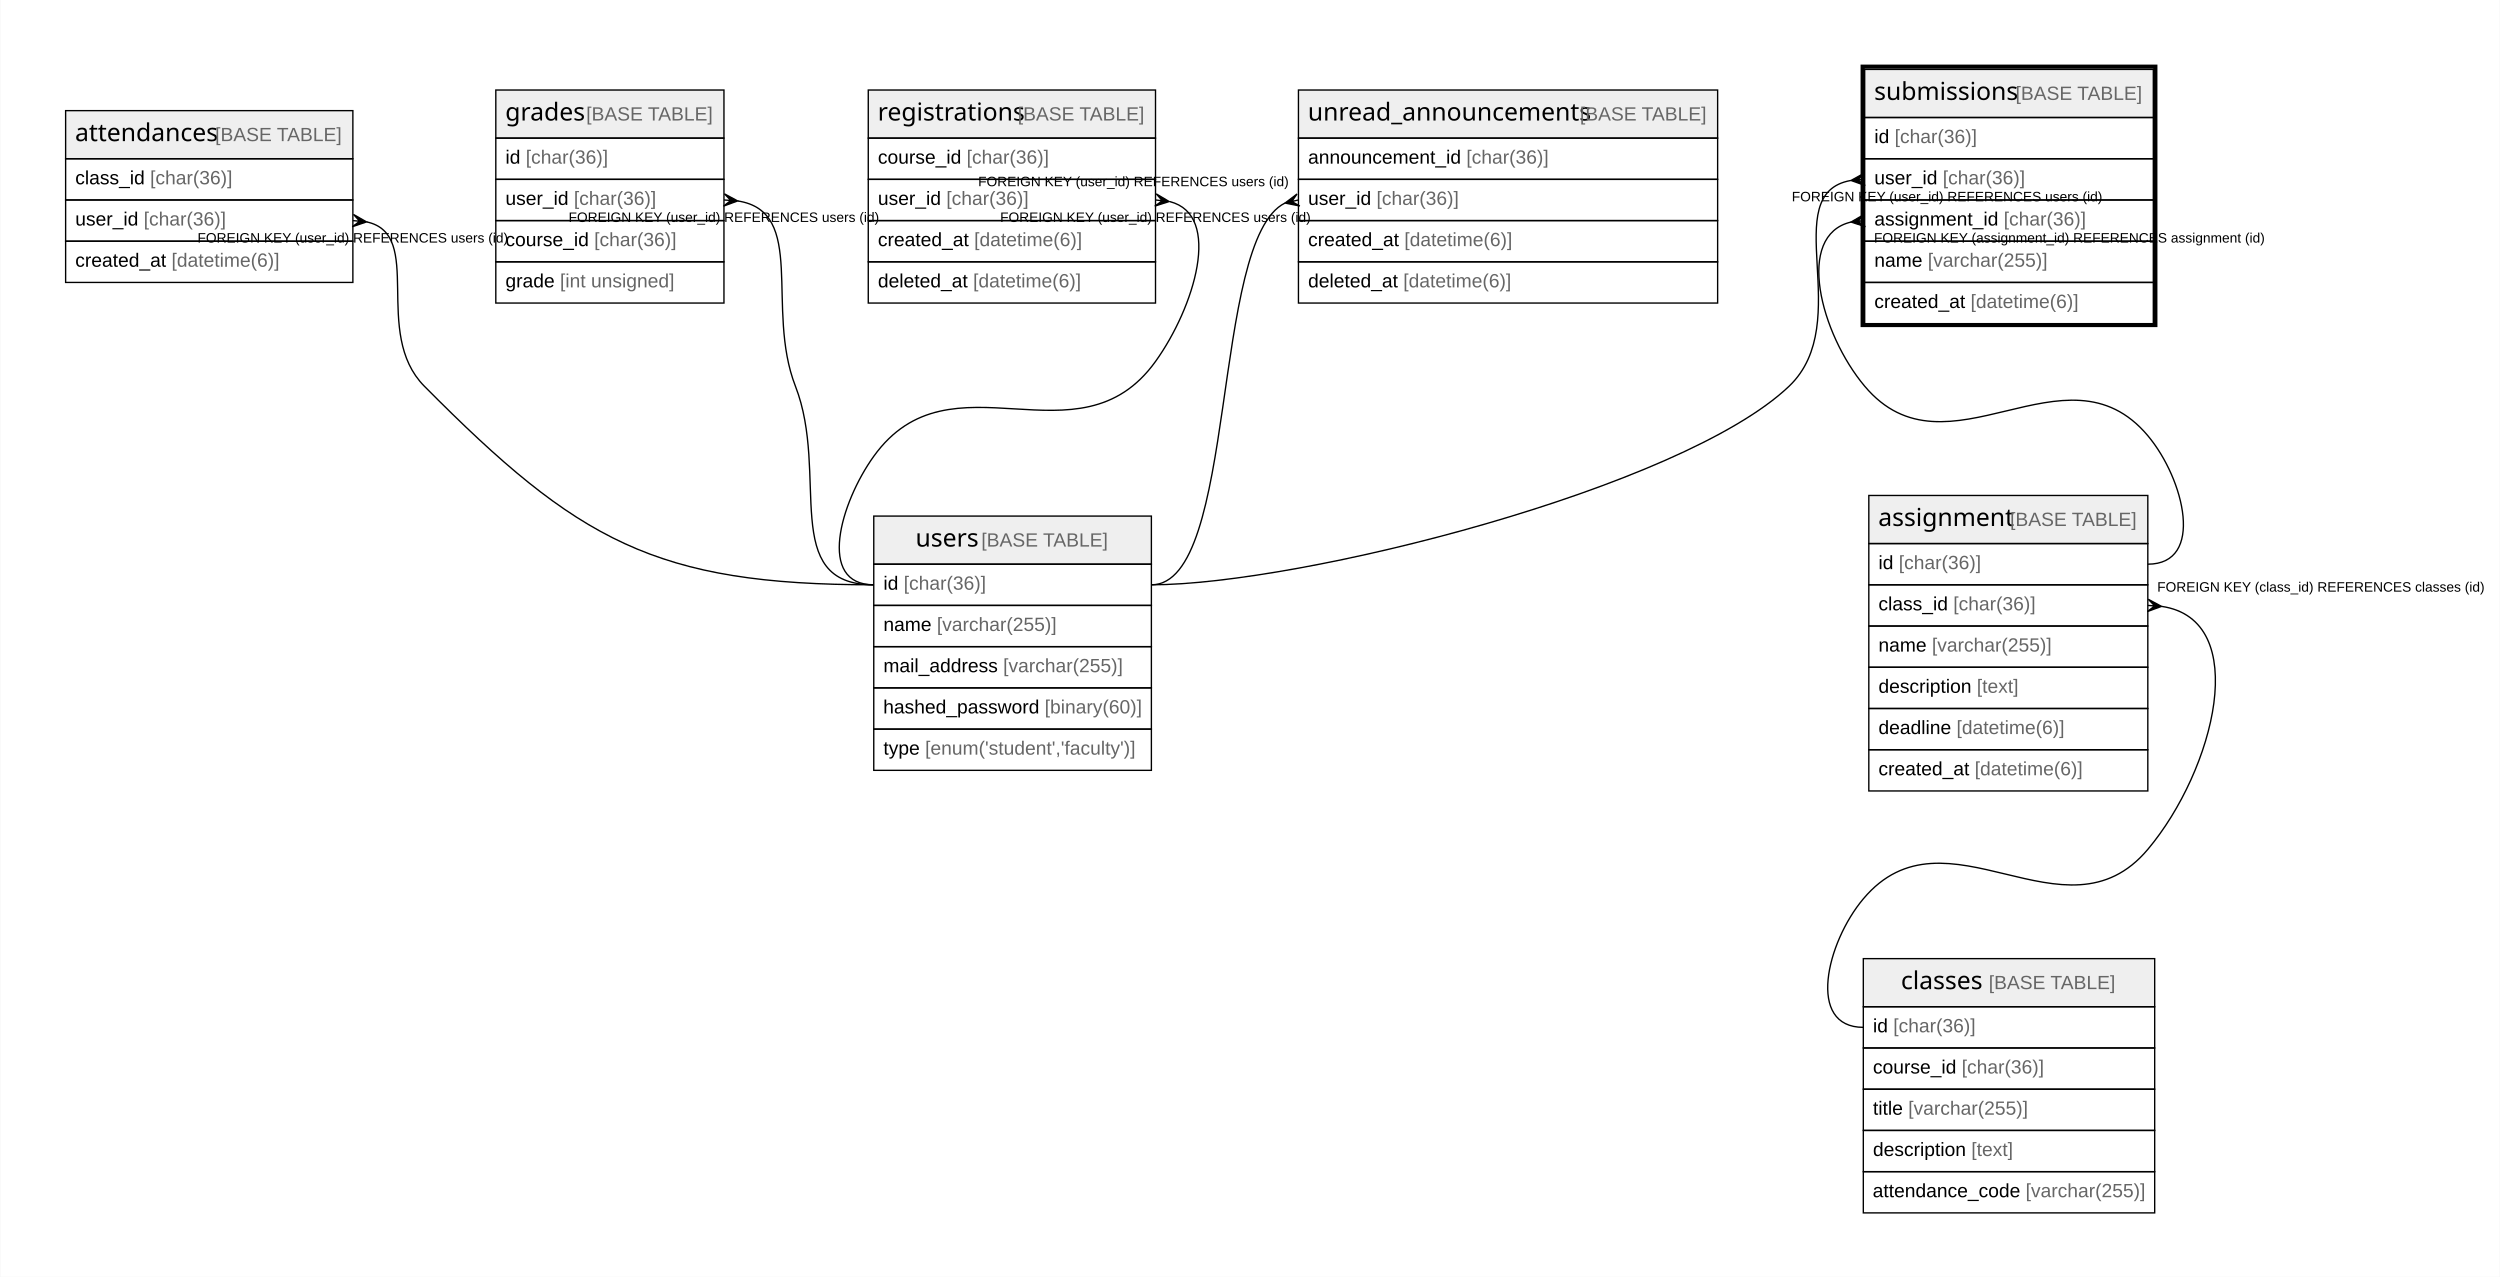
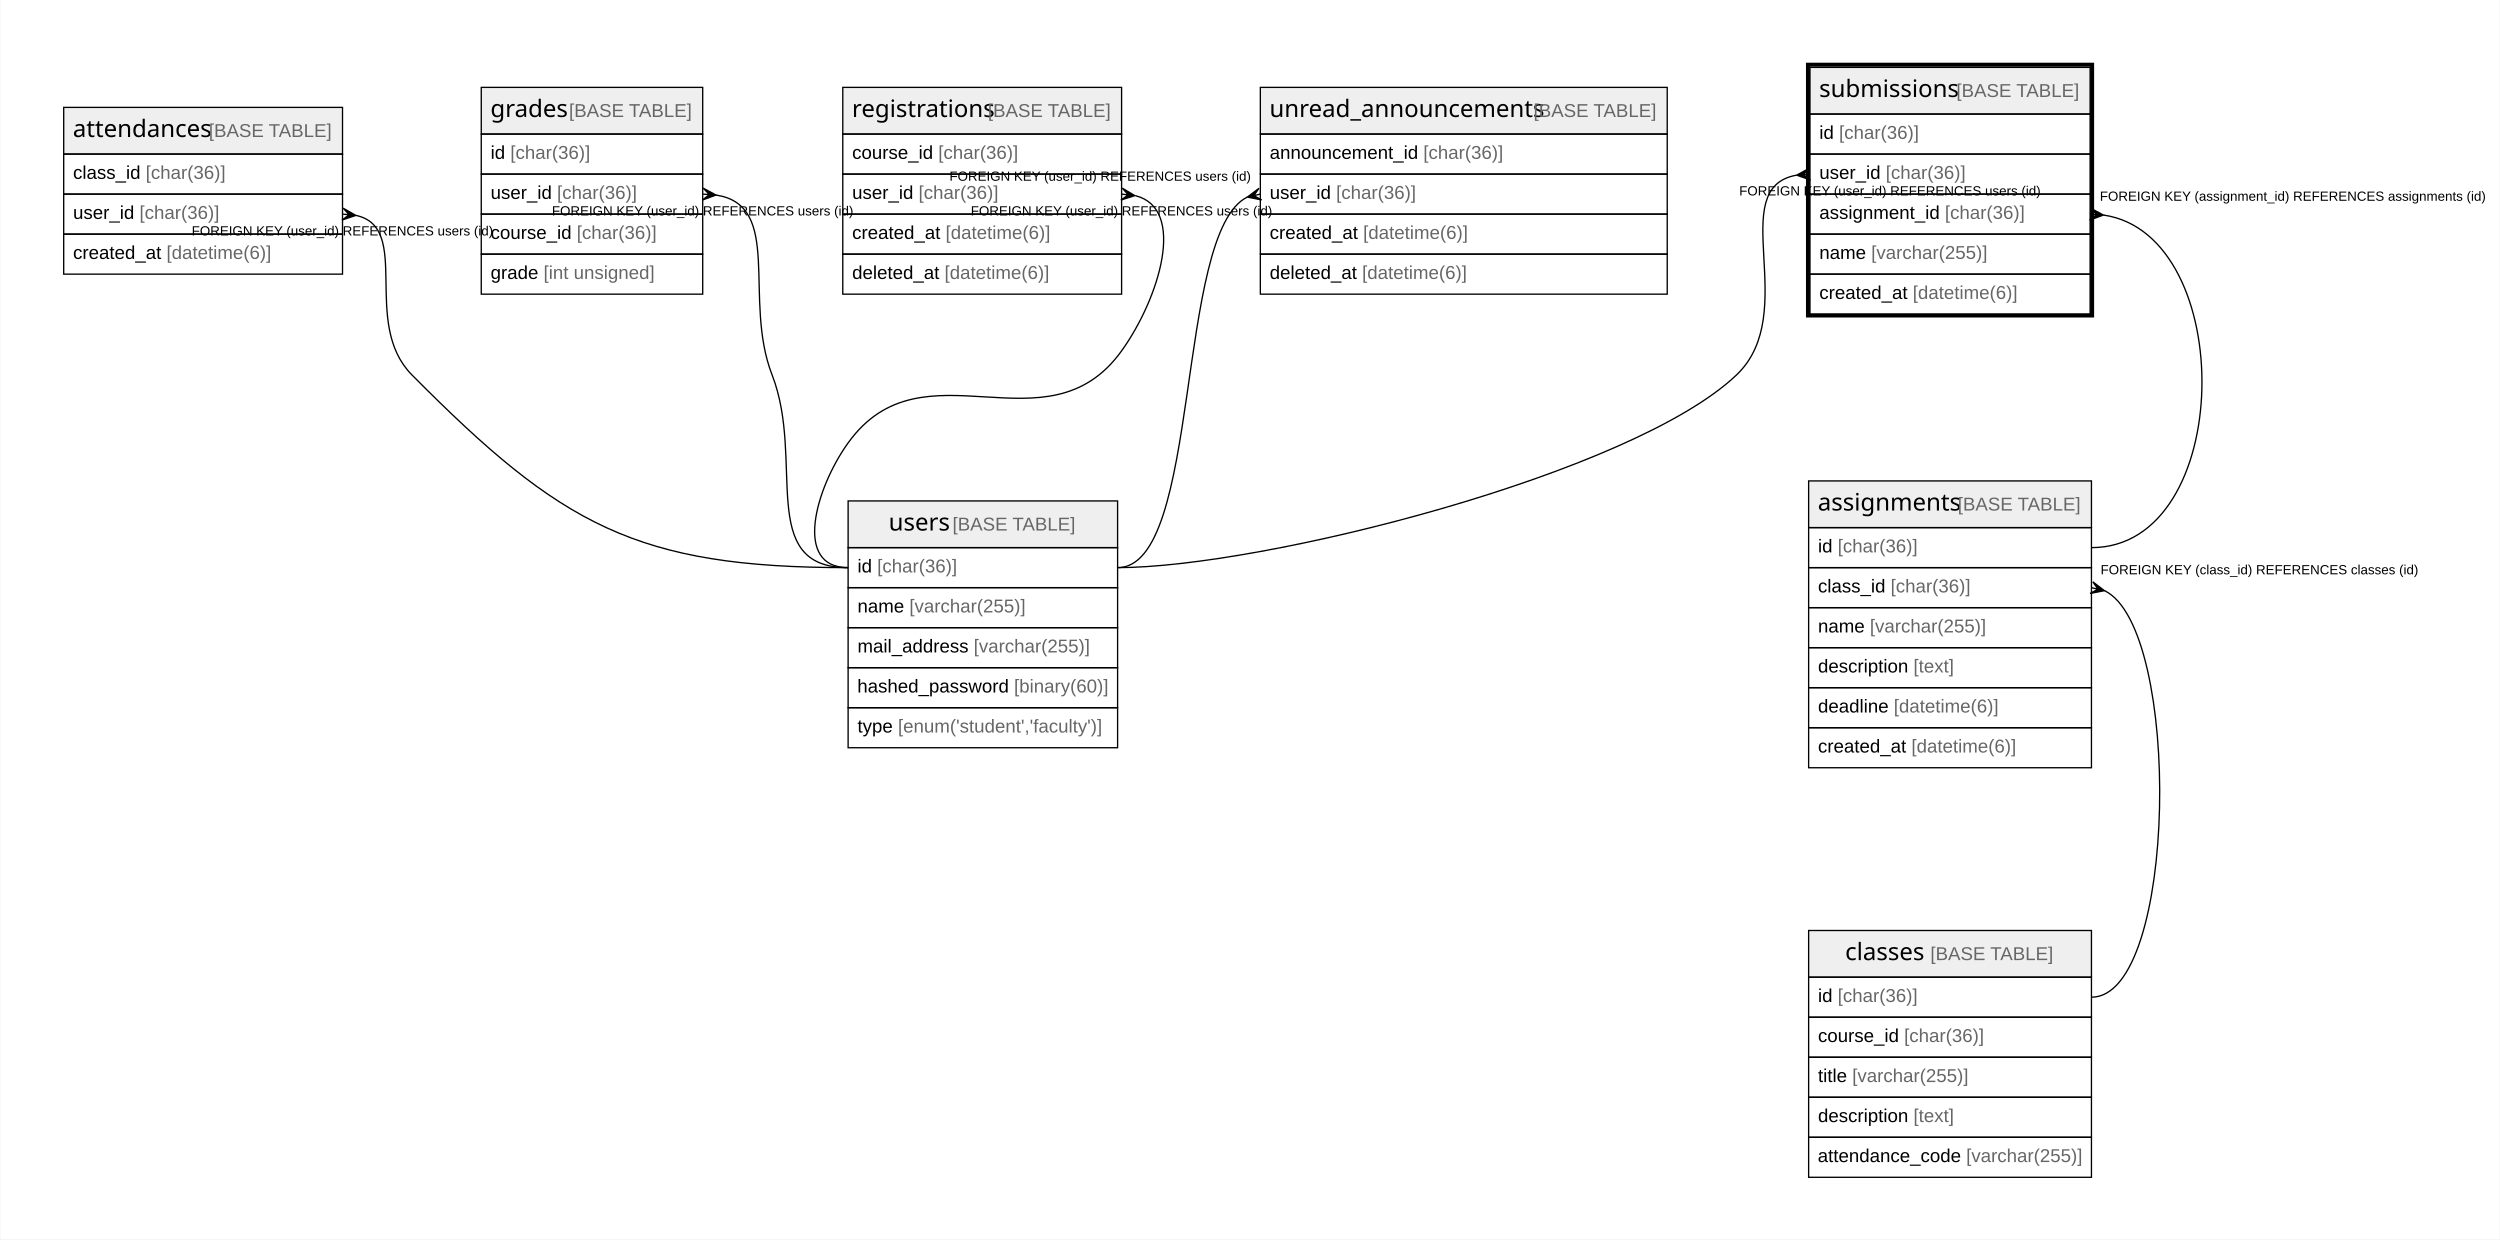
- <svg xmlns="http://www.w3.org/2000/svg" width="1819pt" height="929pt" viewBox="0.00 0.00 1818.50 929.00">
+ <svg xmlns="http://www.w3.org/2000/svg" width="1874pt" height="929pt" viewBox="0.00 0.00 1873.50 929.00">
  <g id="graph0" class="graph" transform="scale(1 1) rotate(0) translate(4 925)">
-     <polygon fill="#ffffff" stroke="transparent" points="-4,4 -4,-925 1814.5,-925 1814.5,4 -4,4" />
+     <polygon fill="#ffffff" stroke="transparent" points="-4,4 -4,-925 1869.5,-925 1869.5,4 -4,4" />
    <g id="node1" class="node">
      <polygon fill="#efefef" stroke="transparent" points="1352.5,-839.5 1352.5,-874.5 1562.5,-874.5 1562.5,-839.5 1352.5,-839.5" />
      <polygon fill="none" stroke="#000000" points="1352.5,-839.5 1352.5,-874.5 1562.5,-874.5 1562.5,-839.5 1352.5,-839.5" />
      <text text-anchor="start" x="1359.37" y="-852.3" font-family="Arial Bold" font-size="18.00" fill="#000000">submissions</text>
      <text text-anchor="start" x="1458.376" y="-852.3" font-family="Arial" font-size="14.00" fill="#000000"> </text>
      <text text-anchor="start" x="1462.266" y="-852.3" font-family="Arial" font-size="14.00" fill="#666666">[BASE TABLE]</text>
      <polygon fill="none" stroke="#000000" points="1352.5,-809.5 1352.5,-839.5 1562.5,-839.5 1562.5,-809.5 1352.5,-809.5" />
      <text text-anchor="start" x="1359.5" y="-820.9" font-family="Arial" font-size="14.00" fill="#000000">id </text>
      <text text-anchor="start" x="1374.28" y="-820.9" font-family="Arial" font-size="14.00" fill="#666666">[char(36)]</text>
      <polygon fill="none" stroke="#000000" points="1352.5,-779.5 1352.5,-809.5 1562.5,-809.5 1562.5,-779.5 1352.5,-779.5" />
      <text text-anchor="start" x="1359.5" y="-790.9" font-family="Arial" font-size="14.00" fill="#000000">user_id </text>
      <text text-anchor="start" x="1409.288" y="-790.9" font-family="Arial" font-size="14.00" fill="#666666">[char(36)]</text>
      <polygon fill="none" stroke="#000000" points="1352.5,-749.5 1352.5,-779.5 1562.5,-779.5 1562.5,-749.5 1352.5,-749.5" />
      <text text-anchor="start" x="1359.5" y="-760.9" font-family="Arial" font-size="14.00" fill="#000000">assignment_id </text>
      <text text-anchor="start" x="1453.633" y="-760.9" font-family="Arial" font-size="14.00" fill="#666666">[char(36)]</text>
      <polygon fill="none" stroke="#000000" points="1352.5,-719.5 1352.5,-749.5 1562.5,-749.5 1562.5,-719.5 1352.5,-719.5" />
      <text text-anchor="start" x="1359.5" y="-730.9" font-family="Arial" font-size="14.00" fill="#000000">name </text>
      <text text-anchor="start" x="1398.399" y="-730.9" font-family="Arial" font-size="14.00" fill="#666666">[varchar(255)]</text>
      <polygon fill="none" stroke="#000000" points="1352.5,-689.5 1352.5,-719.5 1562.5,-719.5 1562.5,-689.5 1352.5,-689.5" />
      <text text-anchor="start" x="1359.5" y="-700.9" font-family="Arial" font-size="14.00" fill="#000000">created_at </text>
      <text text-anchor="start" x="1429.528" y="-700.9" font-family="Arial" font-size="14.00" fill="#666666">[datetime(6)]</text>
      <polygon fill="none" stroke="#000000" stroke-width="3" points="1351,-688.5 1351,-876.5 1564,-876.5 1564,-688.5 1351,-688.5" />
    </g>
    <g id="node2" class="node">
      <polygon fill="#efefef" stroke="transparent" points="631.5,-514.5 631.5,-549.5 833.5,-549.5 833.5,-514.5 631.5,-514.5" />
      <polygon fill="none" stroke="#000000" points="631.5,-514.5 631.5,-549.5 833.5,-549.5 833.5,-514.5 631.5,-514.5" />
      <text text-anchor="start" x="661.871" y="-527.3" font-family="Arial Bold" font-size="18.00" fill="#000000">users</text>
      <text text-anchor="start" x="705.875" y="-527.3" font-family="Arial" font-size="14.00" fill="#000000"> </text>
      <text text-anchor="start" x="709.766" y="-527.3" font-family="Arial" font-size="14.00" fill="#666666">[BASE TABLE]</text>
      <polygon fill="none" stroke="#000000" points="631.5,-484.5 631.5,-514.5 833.5,-514.5 833.5,-484.5 631.5,-484.5" />
      <text text-anchor="start" x="638.5" y="-495.9" font-family="Arial" font-size="14.00" fill="#000000">id </text>
      <text text-anchor="start" x="653.28" y="-495.9" font-family="Arial" font-size="14.00" fill="#666666">[char(36)]</text>
      <polygon fill="none" stroke="#000000" points="631.5,-454.5 631.5,-484.5 833.5,-484.5 833.5,-454.5 631.5,-454.5" />
      <text text-anchor="start" x="638.5" y="-465.9" font-family="Arial" font-size="14.00" fill="#000000">name </text>
      <text text-anchor="start" x="677.399" y="-465.9" font-family="Arial" font-size="14.00" fill="#666666">[varchar(255)]</text>
      <polygon fill="none" stroke="#000000" points="631.5,-424.5 631.5,-454.5 833.5,-454.5 833.5,-424.5 631.5,-424.5" />
      <text text-anchor="start" x="638.5" y="-435.9" font-family="Arial" font-size="14.00" fill="#000000">mail_address </text>
      <text text-anchor="start" x="725.621" y="-435.9" font-family="Arial" font-size="14.00" fill="#666666">[varchar(255)]</text>
      <polygon fill="none" stroke="#000000" points="631.5,-394.5 631.5,-424.5 833.5,-424.5 833.5,-394.5 631.5,-394.5" />
      <text text-anchor="start" x="638.367" y="-405.9" font-family="Arial" font-size="14.00" fill="#000000">hashed_password </text>
      <text text-anchor="start" x="755.851" y="-405.9" font-family="Arial" font-size="14.00" fill="#666666">[binary(60)]</text>
      <polygon fill="none" stroke="#000000" points="631.5,-364.5 631.5,-394.5 833.5,-394.5 833.5,-364.5 631.5,-364.5" />
      <text text-anchor="start" x="638.5" y="-375.9" font-family="Arial" font-size="14.00" fill="#000000">type </text>
      <text text-anchor="start" x="668.846" y="-375.9" font-family="Arial" font-size="14.00" fill="#666666">[enum('student','faculty')]</text>
    </g>
    <g id="edge1" class="edge">
      <path fill="none" stroke="#000000" d="M1342.355,-793.677C1288.101,-783.953 1346.343,-690.532 1297.5,-644 1219.308,-569.509 941.495,-499.5 833.5,-499.5" />
      <polygon fill="#000000" stroke="#000000" points="1342.533,-793.691 1352.136,-798.985 1347.516,-794.096 1352.5,-794.5 1352.5,-794.5 1352.5,-794.5 1347.516,-794.096 1352.864,-790.015 1342.533,-793.691 1342.533,-793.691" />
      <text text-anchor="start" x="1299.445" y="-778.5" font-family="Arial" font-size="10.00" fill="#000000">FOREIGN KEY (user_id) REFERENCES users (id)</text>
    </g>
    <g id="node7" class="node">
-       <polygon fill="#efefef" stroke="transparent" points="1355.5,-529.5 1355.5,-564.5 1558.5,-564.5 1558.5,-529.5 1355.5,-529.5" />
-       <polygon fill="none" stroke="#000000" points="1355.5,-529.5 1355.5,-564.5 1558.5,-564.5 1558.5,-529.5 1355.5,-529.5" />
-       <text text-anchor="start" x="1362.363" y="-542.3" font-family="Arial Bold" font-size="18.00" fill="#000000">assignment</text>
-       <text text-anchor="start" x="1454.383" y="-542.3" font-family="Arial" font-size="14.00" fill="#000000"> </text>
-       <text text-anchor="start" x="1458.274" y="-542.3" font-family="Arial" font-size="14.00" fill="#666666">[BASE TABLE]</text>
-       <polygon fill="none" stroke="#000000" points="1355.5,-499.5 1355.5,-529.5 1558.5,-529.5 1558.5,-499.5 1355.5,-499.5" />
-       <text text-anchor="start" x="1362.5" y="-510.9" font-family="Arial" font-size="14.00" fill="#000000">id </text>
-       <text text-anchor="start" x="1377.28" y="-510.9" font-family="Arial" font-size="14.00" fill="#666666">[char(36)]</text>
-       <polygon fill="none" stroke="#000000" points="1355.5,-469.5 1355.5,-499.5 1558.5,-499.5 1558.5,-469.5 1355.5,-469.5" />
-       <text text-anchor="start" x="1362.5" y="-480.9" font-family="Arial" font-size="14.00" fill="#000000">class_id </text>
-       <text text-anchor="start" x="1416.952" y="-480.9" font-family="Arial" font-size="14.00" fill="#666666">[char(36)]</text>
-       <polygon fill="none" stroke="#000000" points="1355.5,-439.5 1355.5,-469.5 1558.5,-469.5 1558.5,-439.5 1355.5,-439.5" />
-       <text text-anchor="start" x="1362.5" y="-450.9" font-family="Arial" font-size="14.00" fill="#000000">name </text>
-       <text text-anchor="start" x="1401.399" y="-450.9" font-family="Arial" font-size="14.00" fill="#666666">[varchar(255)]</text>
-       <polygon fill="none" stroke="#000000" points="1355.5,-409.5 1355.5,-439.5 1558.5,-439.5 1558.5,-409.5 1355.5,-409.5" />
-       <text text-anchor="start" x="1362.5" y="-420.9" font-family="Arial" font-size="14.00" fill="#000000">description </text>
-       <text text-anchor="start" x="1434.068" y="-420.9" font-family="Arial" font-size="14.00" fill="#666666">[text]</text>
-       <polygon fill="none" stroke="#000000" points="1355.5,-379.5 1355.5,-409.5 1558.5,-409.5 1558.5,-379.5 1355.5,-379.5" />
-       <text text-anchor="start" x="1362.5" y="-390.9" font-family="Arial" font-size="14.00" fill="#000000">deadline </text>
-       <text text-anchor="start" x="1419.299" y="-390.9" font-family="Arial" font-size="14.00" fill="#666666">[datetime(6)]</text>
-       <polygon fill="none" stroke="#000000" points="1355.5,-349.5 1355.5,-379.5 1558.5,-379.5 1558.5,-349.5 1355.5,-349.5" />
-       <text text-anchor="start" x="1362.5" y="-360.9" font-family="Arial" font-size="14.00" fill="#000000">created_at </text>
-       <text text-anchor="start" x="1432.528" y="-360.9" font-family="Arial" font-size="14.00" fill="#666666">[datetime(6)]</text>
+       <polygon fill="#efefef" stroke="transparent" points="1351.5,-529.5 1351.5,-564.5 1563.5,-564.5 1563.5,-529.5 1351.5,-529.5" />
+       <polygon fill="none" stroke="#000000" points="1351.5,-529.5 1351.5,-564.5 1563.5,-564.5 1563.5,-529.5 1351.5,-529.5" />
+       <text text-anchor="start" x="1358.363" y="-542.3" font-family="Arial Bold" font-size="18.00" fill="#000000">assignments</text>
+       <text text-anchor="start" x="1459.383" y="-542.3" font-family="Arial" font-size="14.00" fill="#000000"> </text>
+       <text text-anchor="start" x="1463.274" y="-542.3" font-family="Arial" font-size="14.00" fill="#666666">[BASE TABLE]</text>
+       <polygon fill="none" stroke="#000000" points="1351.5,-499.5 1351.5,-529.5 1563.5,-529.5 1563.5,-499.5 1351.5,-499.5" />
+       <text text-anchor="start" x="1358.5" y="-510.9" font-family="Arial" font-size="14.00" fill="#000000">id </text>
+       <text text-anchor="start" x="1373.28" y="-510.9" font-family="Arial" font-size="14.00" fill="#666666">[char(36)]</text>
+       <polygon fill="none" stroke="#000000" points="1351.5,-469.5 1351.5,-499.5 1563.5,-499.5 1563.5,-469.5 1351.5,-469.5" />
+       <text text-anchor="start" x="1358.5" y="-480.9" font-family="Arial" font-size="14.00" fill="#000000">class_id </text>
+       <text text-anchor="start" x="1412.952" y="-480.9" font-family="Arial" font-size="14.00" fill="#666666">[char(36)]</text>
+       <polygon fill="none" stroke="#000000" points="1351.5,-439.5 1351.5,-469.5 1563.5,-469.5 1563.5,-439.5 1351.5,-439.5" />
+       <text text-anchor="start" x="1358.5" y="-450.9" font-family="Arial" font-size="14.00" fill="#000000">name </text>
+       <text text-anchor="start" x="1397.399" y="-450.9" font-family="Arial" font-size="14.00" fill="#666666">[varchar(255)]</text>
+       <polygon fill="none" stroke="#000000" points="1351.5,-409.5 1351.5,-439.5 1563.5,-439.5 1563.5,-409.5 1351.5,-409.5" />
+       <text text-anchor="start" x="1358.5" y="-420.9" font-family="Arial" font-size="14.00" fill="#000000">description </text>
+       <text text-anchor="start" x="1430.068" y="-420.9" font-family="Arial" font-size="14.00" fill="#666666">[text]</text>
+       <polygon fill="none" stroke="#000000" points="1351.5,-379.5 1351.5,-409.5 1563.5,-409.5 1563.5,-379.5 1351.5,-379.5" />
+       <text text-anchor="start" x="1358.5" y="-390.9" font-family="Arial" font-size="14.00" fill="#000000">deadline </text>
+       <text text-anchor="start" x="1415.299" y="-390.9" font-family="Arial" font-size="14.00" fill="#666666">[datetime(6)]</text>
+       <polygon fill="none" stroke="#000000" points="1351.5,-349.5 1351.5,-379.5 1563.5,-379.5 1563.5,-349.5 1351.5,-349.5" />
+       <text text-anchor="start" x="1358.5" y="-360.9" font-family="Arial" font-size="14.00" fill="#000000">created_at </text>
+       <text text-anchor="start" x="1428.528" y="-360.9" font-family="Arial" font-size="14.00" fill="#666666">[datetime(6)]</text>
    </g>
    <g id="edge6" class="edge">
-       <path fill="none" stroke="#000000" d="M1342.517,-763.423C1301.628,-753.811 1320.399,-682.197 1352.5,-644 1412.297,-572.847 1498.703,-679.153 1558.5,-608 1585.236,-576.187 1600.056,-514.5 1558.5,-514.5" />
-       <polygon fill="#000000" stroke="#000000" points="1342.558,-763.428 1352.017,-768.974 1347.529,-763.964 1352.5,-764.5 1352.5,-764.5 1352.5,-764.5 1347.529,-763.964 1352.983,-760.026 1342.558,-763.428 1342.558,-763.428" />
-       <text text-anchor="start" x="1359.27" y="-748.5" font-family="Arial" font-size="10.00" fill="#000000">FOREIGN KEY (assignment_id) REFERENCES assignment (id)</text>
+       <path fill="none" stroke="#000000" d="M1572.594,-763.783C1673.565,-749.119 1671.14,-514.5 1563.5,-514.5" />
+       <polygon fill="#000000" stroke="#000000" points="1572.475,-763.791 1562.181,-760.011 1567.487,-764.146 1562.5,-764.5 1562.5,-764.5 1562.5,-764.5 1567.487,-764.146 1562.819,-768.989 1572.475,-763.791 1572.475,-763.791" />
+       <text text-anchor="start" x="1569.77" y="-774.5" font-family="Arial" font-size="10.00" fill="#000000">FOREIGN KEY (assignment_id) REFERENCES assignments (id)</text>
    </g>
    <g id="node3" class="node">
      <polygon fill="#efefef" stroke="transparent" points="43.5,-809.5 43.5,-844.5 252.5,-844.5 252.5,-809.5 43.5,-809.5" />
      <polygon fill="none" stroke="#000000" points="43.5,-809.5 43.5,-844.5 252.5,-844.5 252.5,-809.5 43.5,-809.5" />
      <text text-anchor="start" x="50.349" y="-822.3" font-family="Arial Bold" font-size="18.00" fill="#000000">attendances</text>
      <text text-anchor="start" x="148.397" y="-822.3" font-family="Arial" font-size="14.00" fill="#000000"> </text>
      <text text-anchor="start" x="152.288" y="-822.3" font-family="Arial" font-size="14.00" fill="#666666">[BASE TABLE]</text>
      <polygon fill="none" stroke="#000000" points="43.5,-779.5 43.5,-809.5 252.5,-809.5 252.5,-779.5 43.5,-779.5" />
      <text text-anchor="start" x="50.5" y="-790.9" font-family="Arial" font-size="14.00" fill="#000000">class_id </text>
      <text text-anchor="start" x="104.952" y="-790.9" font-family="Arial" font-size="14.00" fill="#666666">[char(36)]</text>
      <polygon fill="none" stroke="#000000" points="43.5,-749.5 43.5,-779.5 252.5,-779.5 252.5,-749.5 43.5,-749.5" />
      <text text-anchor="start" x="50.5" y="-760.9" font-family="Arial" font-size="14.00" fill="#000000">user_id </text>
      <text text-anchor="start" x="100.288" y="-760.9" font-family="Arial" font-size="14.00" fill="#666666">[char(36)]</text>
      <polygon fill="none" stroke="#000000" points="43.5,-719.5 43.5,-749.5 252.5,-749.5 252.5,-719.5 43.5,-719.5" />
      <text text-anchor="start" x="50.5" y="-730.9" font-family="Arial" font-size="14.00" fill="#000000">created_at </text>
      <text text-anchor="start" x="120.528" y="-730.9" font-family="Arial" font-size="14.00" fill="#666666">[datetime(6)]</text>
    </g>
    <g id="edge2" class="edge">
      <path fill="none" stroke="#000000" d="M262.513,-763.546C305.087,-754.463 266.082,-682.754 304.5,-644 416.363,-531.159 472.609,-499.5 631.5,-499.5" />
      <polygon fill="#000000" stroke="#000000" points="262.455,-763.551 252.073,-760.02 257.477,-764.026 252.5,-764.5 252.5,-764.5 252.5,-764.5 257.477,-764.026 252.927,-768.98 262.455,-763.551 262.455,-763.551" />
      <text text-anchor="start" x="139.445" y="-748.5" font-family="Arial" font-size="10.00" fill="#000000">FOREIGN KEY (user_id) REFERENCES users (id)</text>
    </g>
    <g id="node4" class="node">
      <polygon fill="#efefef" stroke="transparent" points="356.5,-824.5 356.5,-859.5 522.5,-859.5 522.5,-824.5 356.5,-824.5" />
      <polygon fill="none" stroke="#000000" points="356.5,-824.5 356.5,-859.5 522.5,-859.5 522.5,-824.5 356.5,-824.5" />
      <text text-anchor="start" x="363.365" y="-837.3" font-family="Arial Bold" font-size="18.00" fill="#000000">grades</text>
      <text text-anchor="start" x="418.382" y="-837.3" font-family="Arial" font-size="14.00" fill="#000000"> </text>
      <text text-anchor="start" x="422.272" y="-837.3" font-family="Arial" font-size="14.00" fill="#666666">[BASE TABLE]</text>
      <polygon fill="none" stroke="#000000" points="356.5,-794.5 356.5,-824.5 522.5,-824.5 522.5,-794.5 356.5,-794.5" />
      <text text-anchor="start" x="363.5" y="-805.9" font-family="Arial" font-size="14.00" fill="#000000">id </text>
      <text text-anchor="start" x="378.28" y="-805.9" font-family="Arial" font-size="14.00" fill="#666666">[char(36)]</text>
      <polygon fill="none" stroke="#000000" points="356.5,-764.5 356.5,-794.5 522.5,-794.5 522.5,-764.5 356.5,-764.5" />
      <text text-anchor="start" x="363.5" y="-775.9" font-family="Arial" font-size="14.00" fill="#000000">user_id </text>
      <text text-anchor="start" x="413.288" y="-775.9" font-family="Arial" font-size="14.00" fill="#666666">[char(36)]</text>
      <polygon fill="none" stroke="#000000" points="356.5,-734.5 356.5,-764.5 522.5,-764.5 522.5,-734.5 356.5,-734.5" />
      <text text-anchor="start" x="363.5" y="-745.9" font-family="Arial" font-size="14.00" fill="#000000">course_id </text>
      <text text-anchor="start" x="428.071" y="-745.9" font-family="Arial" font-size="14.00" fill="#666666">[char(36)]</text>
      <polygon fill="none" stroke="#000000" points="356.5,-704.5 356.5,-734.5 522.5,-734.5 522.5,-704.5 356.5,-704.5" />
      <text text-anchor="start" x="363.5" y="-715.9" font-family="Arial" font-size="14.00" fill="#000000">grade </text>
      <text text-anchor="start" x="403.182" y="-715.9" font-family="Arial" font-size="14.00" fill="#666666">[int unsigned]</text>
    </g>
    <g id="edge3" class="edge">
      <path fill="none" stroke="#000000" d="M532.524,-778.791C583.129,-771.009 552.434,-700.709 574.5,-644 599.535,-579.661 562.462,-499.5 631.5,-499.5" />
      <polygon fill="#000000" stroke="#000000" points="532.475,-778.794 522.182,-775.011 527.487,-779.147 522.5,-779.5 522.5,-779.5 522.5,-779.5 527.487,-779.147 522.818,-783.989 532.475,-778.794 532.475,-778.794" />
      <text text-anchor="start" x="409.445" y="-763.5" font-family="Arial" font-size="10.00" fill="#000000">FOREIGN KEY (user_id) REFERENCES users (id)</text>
    </g>
    <g id="node5" class="node">
      <polygon fill="#efefef" stroke="transparent" points="627.5,-824.5 627.5,-859.5 836.5,-859.5 836.5,-824.5 627.5,-824.5" />
      <polygon fill="none" stroke="#000000" points="627.5,-824.5 627.5,-859.5 836.5,-859.5 836.5,-824.5 627.5,-824.5" />
      <text text-anchor="start" x="634.369" y="-837.3" font-family="Arial Bold" font-size="18.00" fill="#000000">registrations</text>
      <text text-anchor="start" x="732.377" y="-837.3" font-family="Arial" font-size="14.00" fill="#000000"> </text>
      <text text-anchor="start" x="736.268" y="-837.3" font-family="Arial" font-size="14.00" fill="#666666">[BASE TABLE]</text>
      <polygon fill="none" stroke="#000000" points="627.5,-794.5 627.5,-824.5 836.5,-824.5 836.5,-794.5 627.5,-794.5" />
      <text text-anchor="start" x="634.5" y="-805.9" font-family="Arial" font-size="14.00" fill="#000000">course_id </text>
      <text text-anchor="start" x="699.071" y="-805.9" font-family="Arial" font-size="14.00" fill="#666666">[char(36)]</text>
      <polygon fill="none" stroke="#000000" points="627.5,-764.5 627.5,-794.5 836.5,-794.5 836.5,-764.5 627.5,-764.5" />
      <text text-anchor="start" x="634.5" y="-775.9" font-family="Arial" font-size="14.00" fill="#000000">user_id </text>
      <text text-anchor="start" x="684.288" y="-775.9" font-family="Arial" font-size="14.00" fill="#666666">[char(36)]</text>
      <polygon fill="none" stroke="#000000" points="627.5,-734.5 627.5,-764.5 836.5,-764.5 836.5,-734.5 627.5,-734.5" />
      <text text-anchor="start" x="634.5" y="-745.9" font-family="Arial" font-size="14.00" fill="#000000">created_at </text>
      <text text-anchor="start" x="704.528" y="-745.9" font-family="Arial" font-size="14.00" fill="#666666">[datetime(6)]</text>
      <polygon fill="none" stroke="#000000" points="627.5,-704.5 627.5,-734.5 836.5,-734.5 836.5,-704.5 627.5,-704.5" />
      <text text-anchor="start" x="634.5" y="-715.9" font-family="Arial" font-size="14.00" fill="#000000">deleted_at </text>
      <text text-anchor="start" x="703.757" y="-715.9" font-family="Arial" font-size="14.00" fill="#666666">[datetime(6)]</text>
    </g>
    <g id="edge4" class="edge">
      <path fill="none" stroke="#000000" d="M846.932,-778.303C885.446,-768.534 864.711,-701.262 836.5,-662 780.404,-583.93 687.596,-671.07 631.5,-593 607.251,-559.253 589.944,-499.5 631.5,-499.5" />
      <polygon fill="#000000" stroke="#000000" points="846.435,-778.36 835.987,-775.029 841.467,-778.93 836.5,-779.5 836.5,-779.5 836.5,-779.5 841.467,-778.93 837.013,-783.971 846.435,-778.36 846.435,-778.36" />
      <text text-anchor="start" x="723.445" y="-763.5" font-family="Arial" font-size="10.00" fill="#000000">FOREIGN KEY (user_id) REFERENCES users (id)</text>
    </g>
    <g id="node6" class="node">
      <polygon fill="#efefef" stroke="transparent" points="940.5,-824.5 940.5,-859.5 1245.5,-859.5 1245.5,-824.5 940.5,-824.5" />
      <polygon fill="none" stroke="#000000" points="940.5,-824.5 940.5,-859.5 1245.5,-859.5 1245.5,-824.5 940.5,-824.5" />
      <text text-anchor="start" x="947.333" y="-837.3" font-family="Arial Bold" font-size="18.00" fill="#000000">unread_announcements</text>
      <text text-anchor="start" x="1141.413" y="-837.3" font-family="Arial" font-size="14.00" fill="#000000"> </text>
      <text text-anchor="start" x="1145.303" y="-837.3" font-family="Arial" font-size="14.00" fill="#666666">[BASE TABLE]</text>
      <polygon fill="none" stroke="#000000" points="940.5,-794.5 940.5,-824.5 1245.5,-824.5 1245.5,-794.5 940.5,-794.5" />
      <text text-anchor="start" x="947.5" y="-805.9" font-family="Arial" font-size="14.00" fill="#000000">announcement_id </text>
      <text text-anchor="start" x="1062.657" y="-805.9" font-family="Arial" font-size="14.00" fill="#666666">[char(36)]</text>
      <polygon fill="none" stroke="#000000" points="940.5,-764.5 940.5,-794.5 1245.5,-794.5 1245.5,-764.5 940.5,-764.5" />
      <text text-anchor="start" x="947.5" y="-775.9" font-family="Arial" font-size="14.00" fill="#000000">user_id </text>
      <text text-anchor="start" x="997.288" y="-775.9" font-family="Arial" font-size="14.00" fill="#666666">[char(36)]</text>
      <polygon fill="none" stroke="#000000" points="940.5,-734.5 940.5,-764.5 1245.5,-764.5 1245.5,-734.5 940.5,-734.5" />
      <text text-anchor="start" x="947.5" y="-745.9" font-family="Arial" font-size="14.00" fill="#000000">created_at </text>
      <text text-anchor="start" x="1017.528" y="-745.9" font-family="Arial" font-size="14.00" fill="#666666">[datetime(6)]</text>
      <polygon fill="none" stroke="#000000" points="940.5,-704.5 940.5,-734.5 1245.5,-734.5 1245.5,-704.5 940.5,-704.5" />
      <text text-anchor="start" x="947.5" y="-715.9" font-family="Arial" font-size="14.00" fill="#000000">deleted_at </text>
      <text text-anchor="start" x="1016.757" y="-715.9" font-family="Arial" font-size="14.00" fill="#666666">[datetime(6)]</text>
    </g>
    <g id="edge5" class="edge">
      <path fill="none" stroke="#000000" d="M930.709,-777.246C876.397,-750.747 896.598,-499.5 833.5,-499.5" />
      <polygon fill="#000000" stroke="#000000" points="930.755,-777.257 939.49,-783.885 935.627,-778.378 940.5,-779.5 940.5,-779.5 940.5,-779.5 935.627,-778.378 941.51,-775.115 930.755,-777.257 930.755,-777.257" />
      <text text-anchor="start" x="707.445" y="-789.5" font-family="Arial" font-size="10.00" fill="#000000">FOREIGN KEY (user_id) REFERENCES users (id)</text>
    </g>
    <g id="node8" class="node">
      <polygon fill="#efefef" stroke="transparent" points="1351.5,-192.5 1351.5,-227.5 1563.5,-227.5 1563.5,-192.5 1351.5,-192.5" />
      <polygon fill="none" stroke="#000000" points="1351.5,-192.5 1351.5,-227.5 1563.5,-227.5 1563.5,-192.5 1351.5,-192.5" />
      <text text-anchor="start" x="1378.87" y="-205.3" font-family="Arial Bold" font-size="18.00" fill="#000000">classes</text>
      <text text-anchor="start" x="1438.876" y="-205.3" font-family="Arial" font-size="14.00" fill="#000000"> </text>
      <text text-anchor="start" x="1442.767" y="-205.3" font-family="Arial" font-size="14.00" fill="#666666">[BASE TABLE]</text>
      <polygon fill="none" stroke="#000000" points="1351.5,-162.5 1351.5,-192.5 1563.5,-192.5 1563.5,-162.5 1351.5,-162.5" />
      <text text-anchor="start" x="1358.5" y="-173.9" font-family="Arial" font-size="14.00" fill="#000000">id </text>
      <text text-anchor="start" x="1373.28" y="-173.9" font-family="Arial" font-size="14.00" fill="#666666">[char(36)]</text>
      <polygon fill="none" stroke="#000000" points="1351.5,-132.5 1351.5,-162.5 1563.5,-162.5 1563.5,-132.5 1351.5,-132.5" />
      <text text-anchor="start" x="1358.5" y="-143.9" font-family="Arial" font-size="14.00" fill="#000000">course_id </text>
      <text text-anchor="start" x="1423.071" y="-143.9" font-family="Arial" font-size="14.00" fill="#666666">[char(36)]</text>
      <polygon fill="none" stroke="#000000" points="1351.5,-102.5 1351.5,-132.5 1563.5,-132.5 1563.5,-102.5 1351.5,-102.5" />
      <text text-anchor="start" x="1358.5" y="-113.9" font-family="Arial" font-size="14.00" fill="#000000">title </text>
      <text text-anchor="start" x="1384.168" y="-113.9" font-family="Arial" font-size="14.00" fill="#666666">[varchar(255)]</text>
      <polygon fill="none" stroke="#000000" points="1351.5,-72.5 1351.5,-102.5 1563.5,-102.5 1563.5,-72.5 1351.5,-72.5" />
      <text text-anchor="start" x="1358.5" y="-83.9" font-family="Arial" font-size="14.00" fill="#000000">description </text>
      <text text-anchor="start" x="1430.068" y="-83.9" font-family="Arial" font-size="14.00" fill="#666666">[text]</text>
      <polygon fill="none" stroke="#000000" points="1351.5,-42.5 1351.5,-72.5 1563.5,-72.5 1563.5,-42.5 1351.5,-42.5" />
      <text text-anchor="start" x="1358.3" y="-53.9" font-family="Arial" font-size="14.00" fill="#000000">attendance_code </text>
      <text text-anchor="start" x="1469.581" y="-53.9" font-family="Arial" font-size="14.00" fill="#666666">[varchar(255)]</text>
    </g>
    <g id="edge7" class="edge">
-       <path fill="none" stroke="#000000" d="M1568.491,-483.807C1634.818,-474.091 1606.998,-364.661 1558.5,-307 1498.392,-235.536 1411.608,-342.464 1351.5,-271 1324.751,-239.198 1309.944,-177.5 1351.5,-177.5" />
-       <polygon fill="#000000" stroke="#000000" points="1568.476,-483.808 1558.188,-480.011 1563.488,-484.154 1558.5,-484.5 1558.5,-484.5 1558.5,-484.5 1563.488,-484.154 1558.812,-488.989 1568.476,-483.808 1568.476,-483.808" />
-       <text text-anchor="start" x="1565.334" y="-494.5" font-family="Arial" font-size="10.00" fill="#000000">FOREIGN KEY (class_id) REFERENCES classes (id)</text>
+       <path fill="none" stroke="#000000" d="M1573.365,-482.205C1631.546,-454.112 1628.258,-177.5 1563.5,-177.5" />
+       <polygon fill="#000000" stroke="#000000" points="1573.24,-482.235 1562.48,-480.117 1568.37,-483.367 1563.5,-484.5 1563.5,-484.5 1563.5,-484.5 1568.37,-483.367 1564.52,-488.883 1573.24,-482.235 1573.24,-482.235" />
+       <text text-anchor="start" x="1570.334" y="-494.5" font-family="Arial" font-size="10.00" fill="#000000">FOREIGN KEY (class_id) REFERENCES classes (id)</text>
    </g>
  </g>
</svg>
